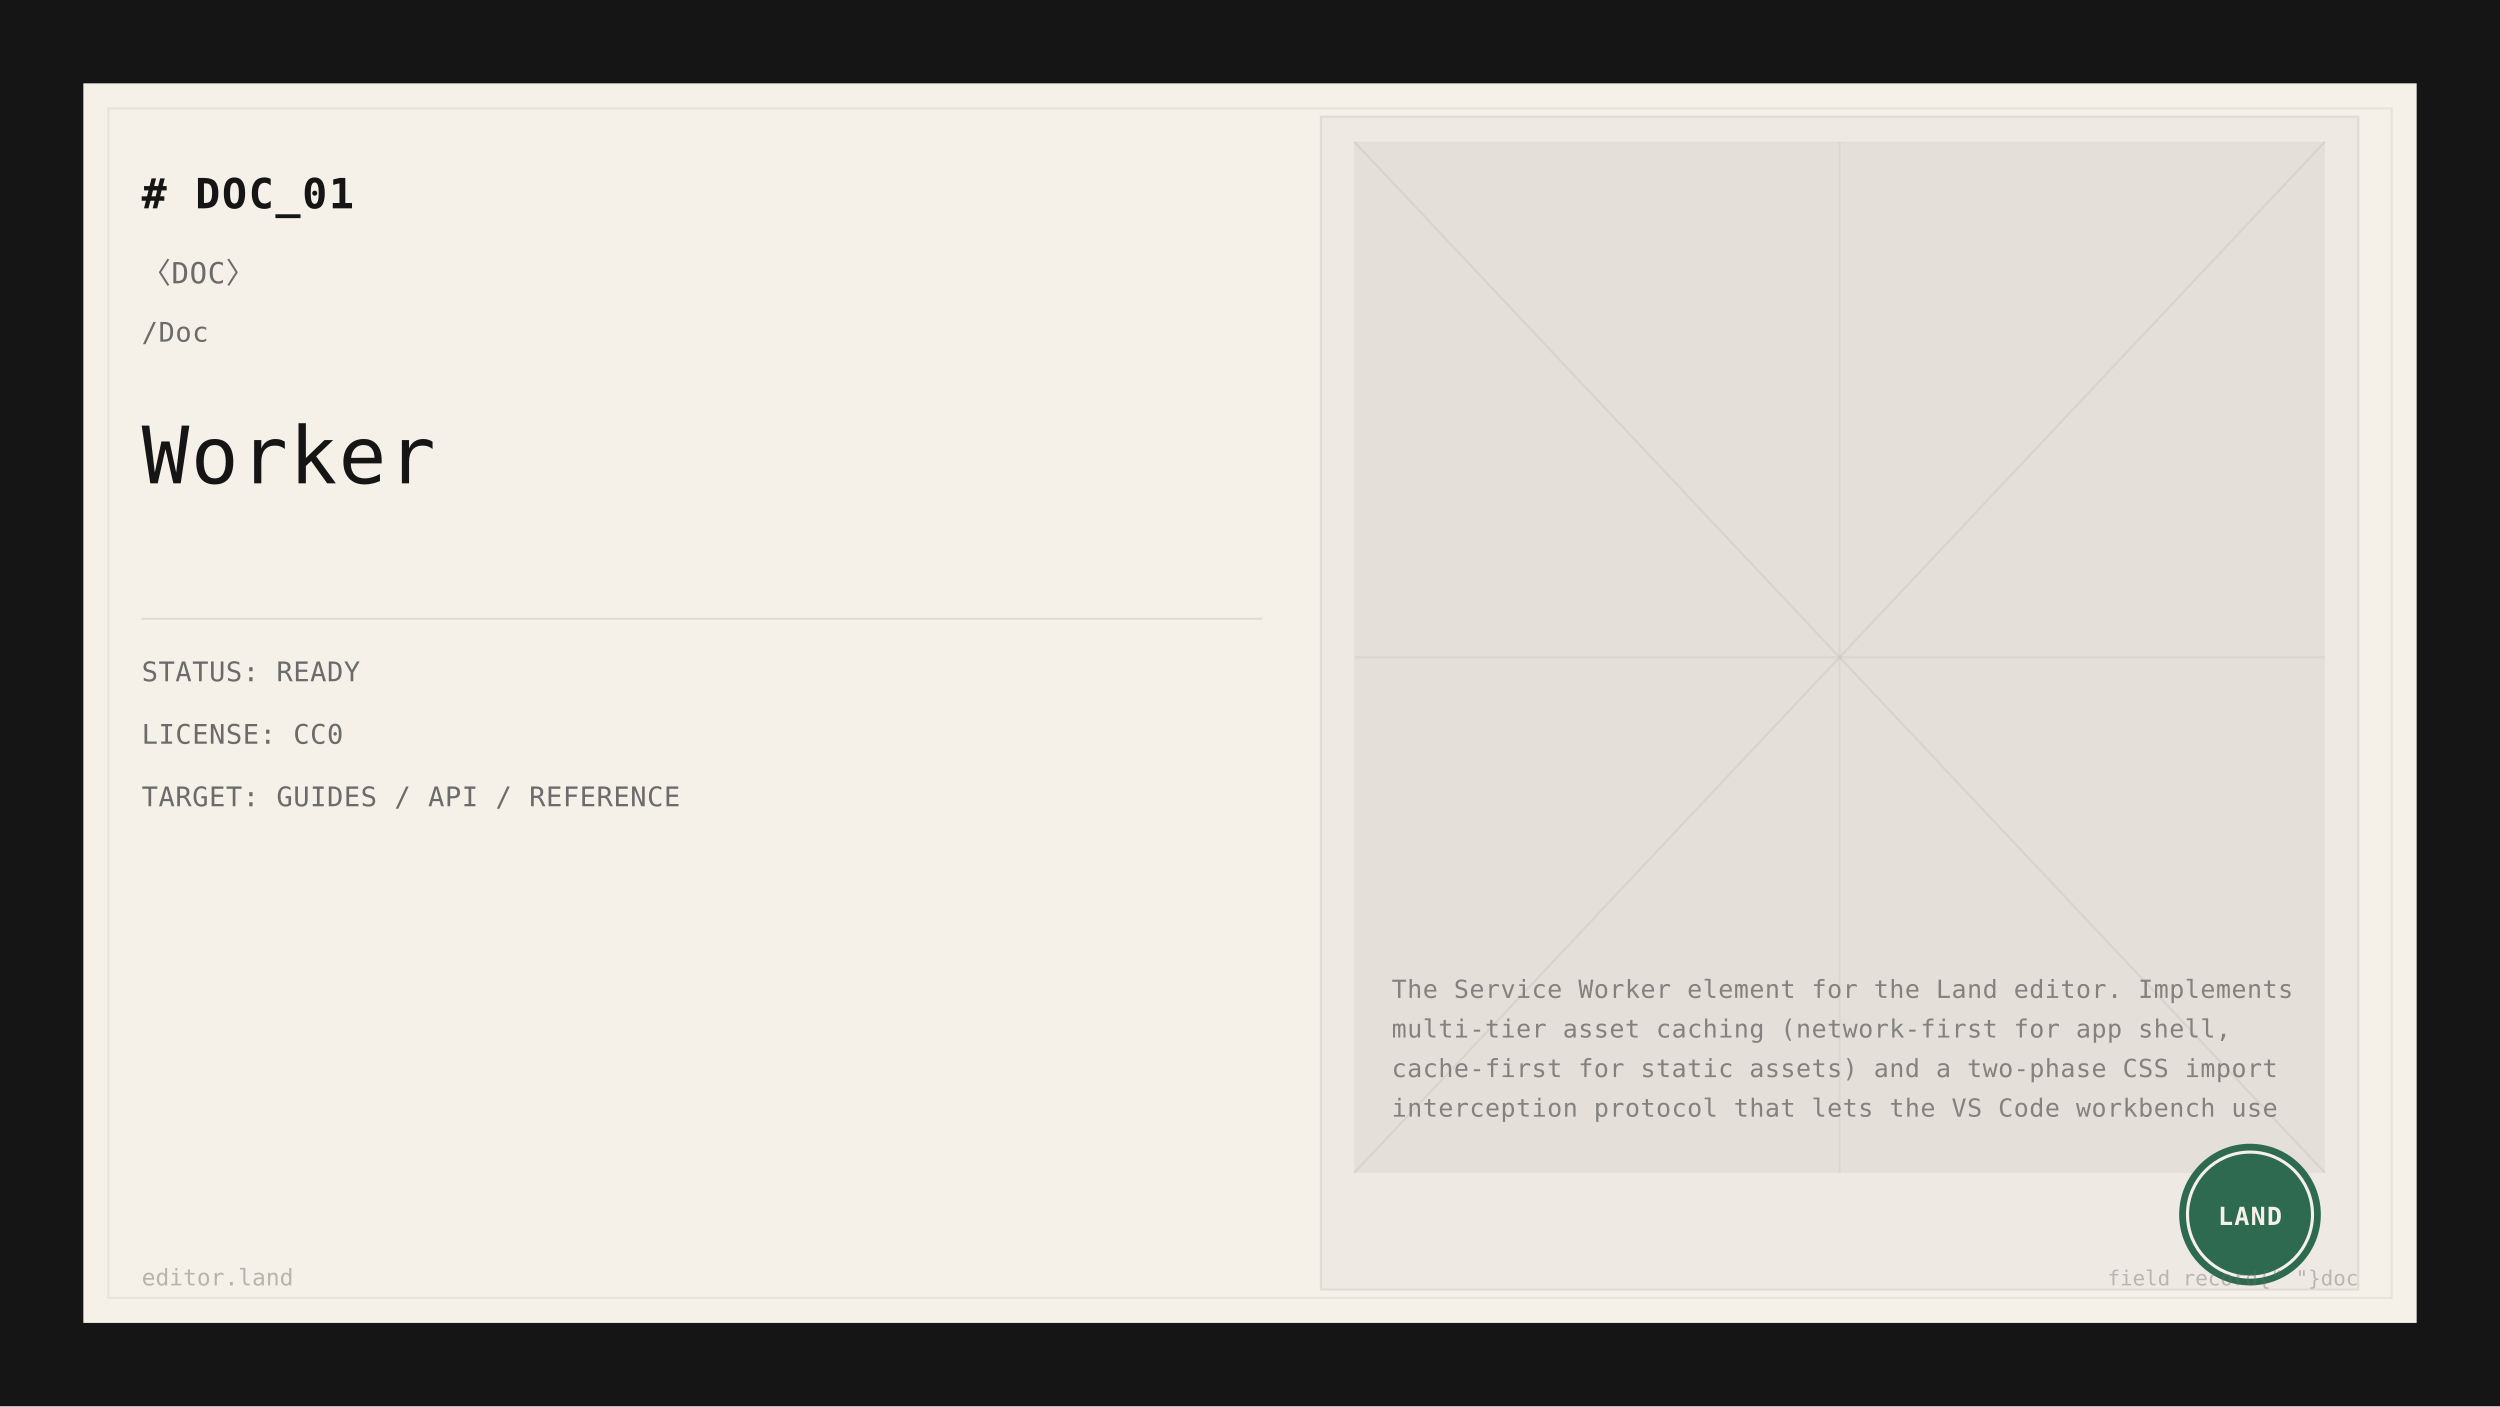
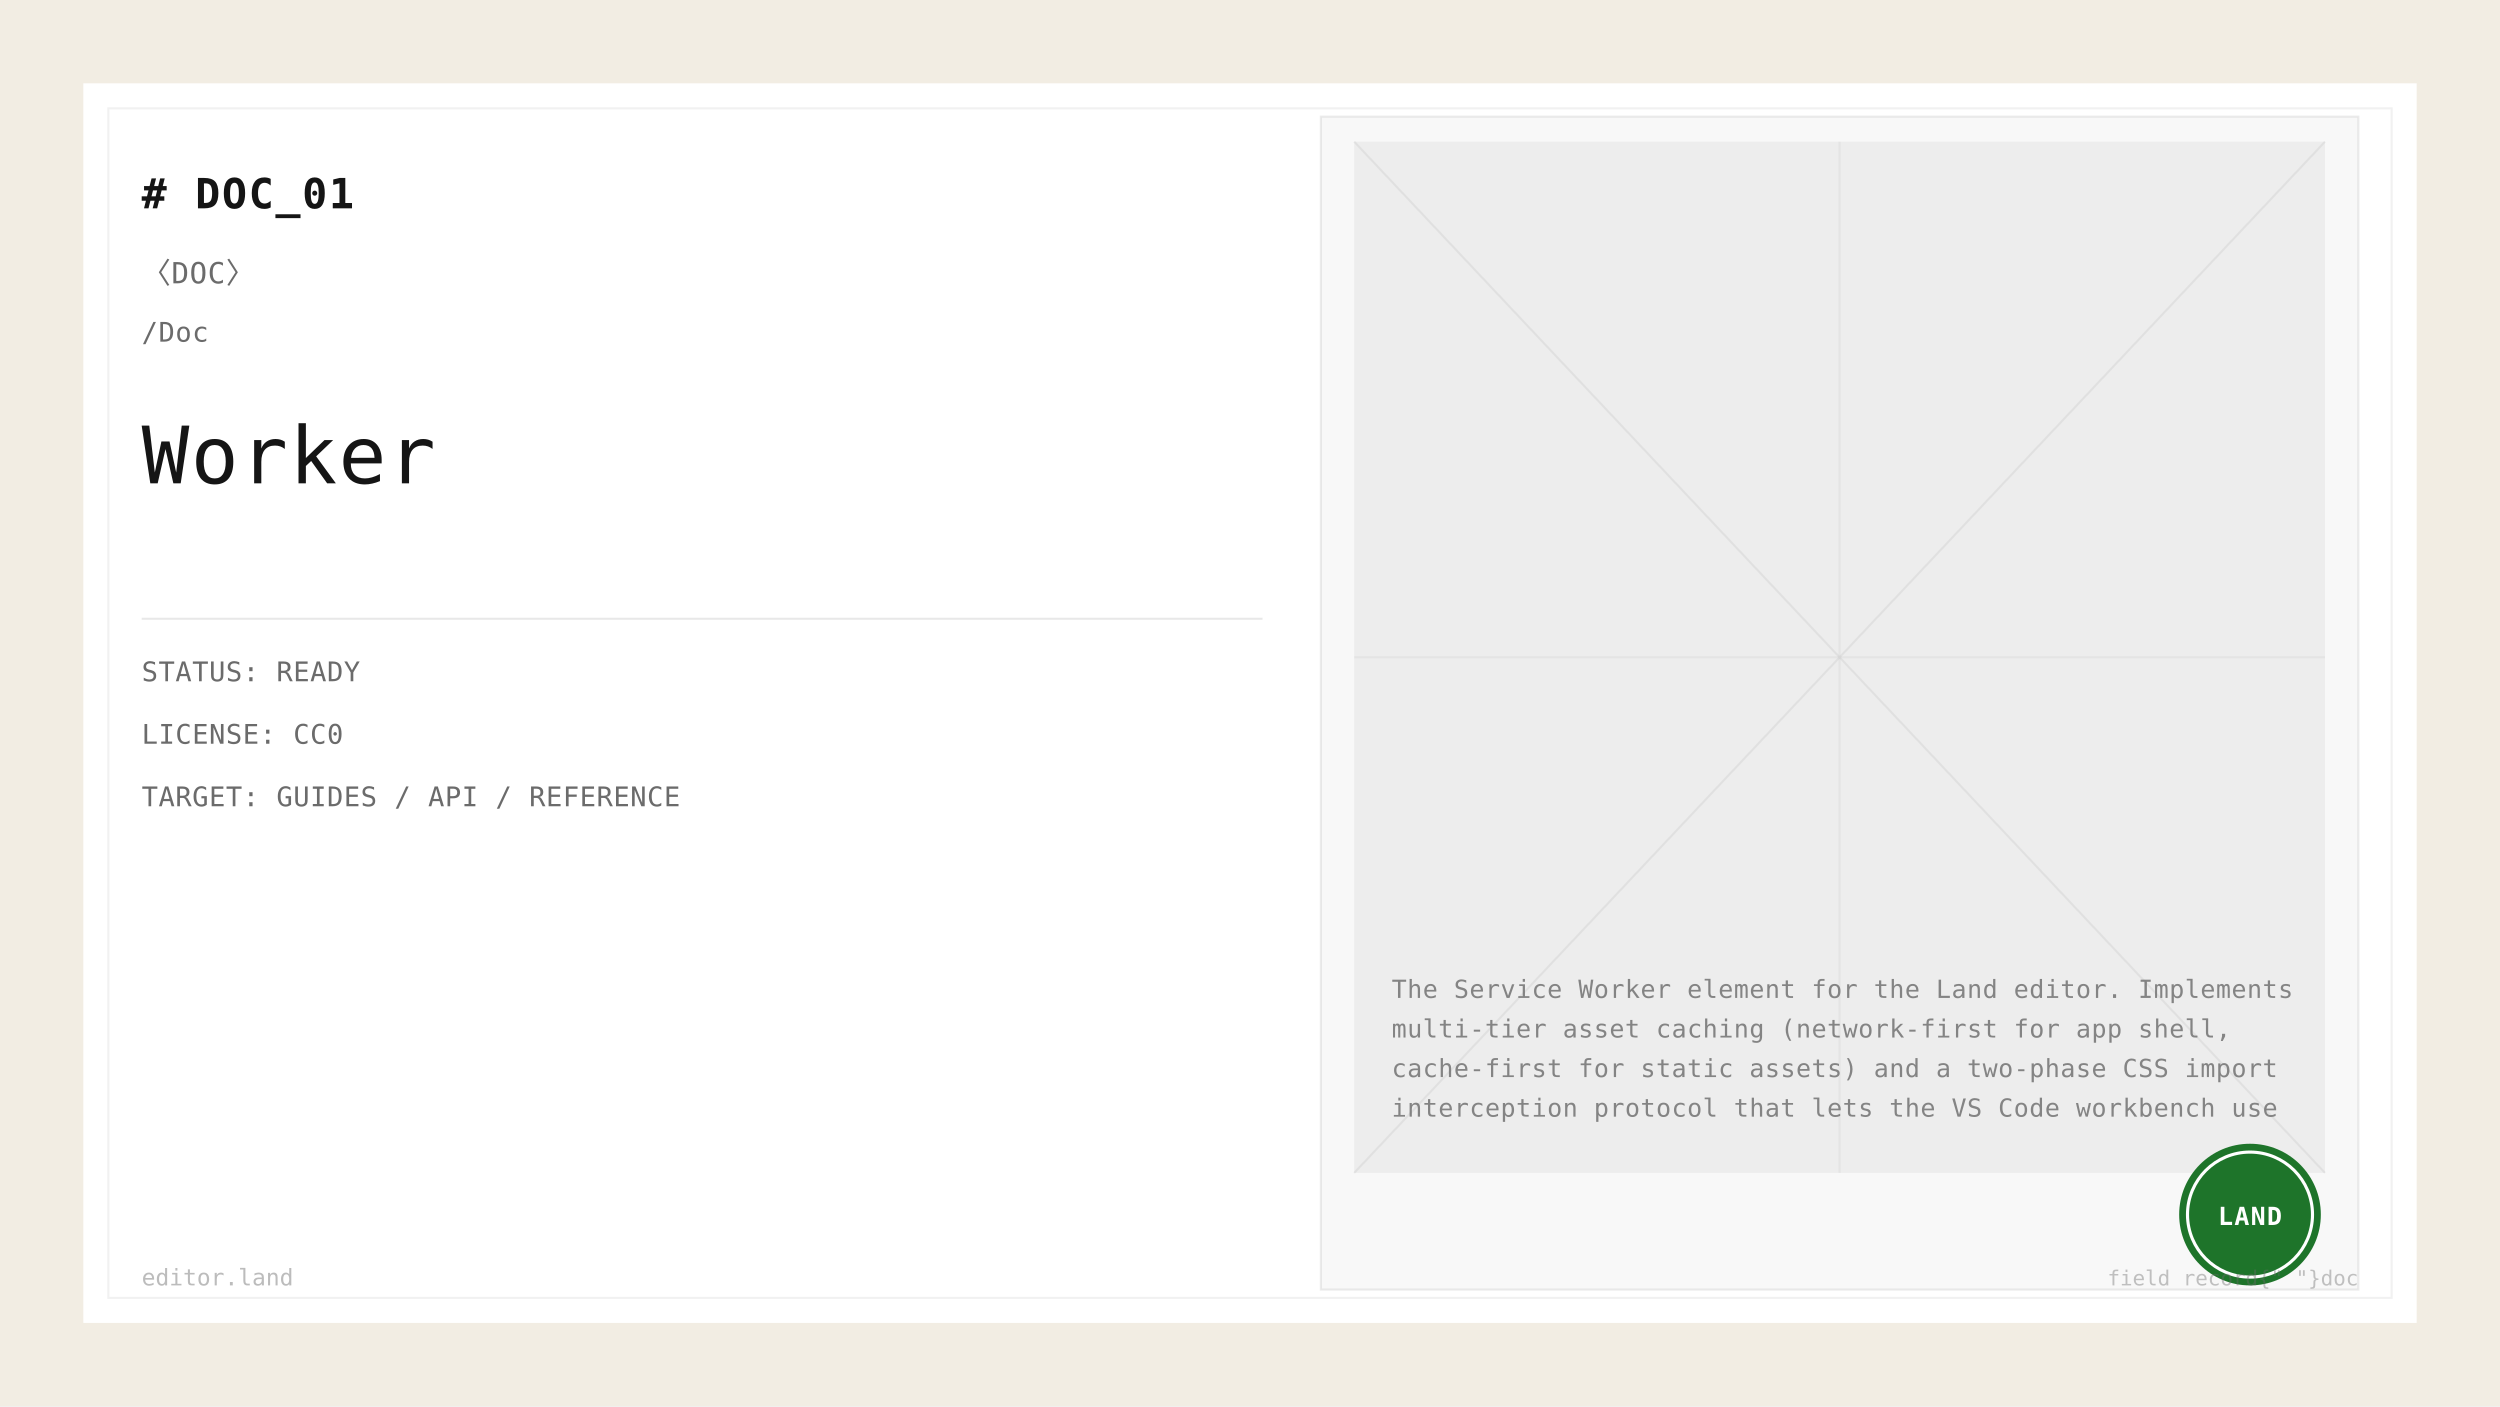
<svg xmlns="http://www.w3.org/2000/svg" width="1200" height="675" viewBox="0 0 1200 675">
-   <path fill="#151515" d="M0 0h1200v675H0z" />
-   <path fill="#f5f0e8" d="M40 40h1120v595H40z" />
+   <path fill="#f2ede3" d="M0 0h1200v675H0z" />
+   <path fill="#fff" d="M40 40h1120v595H40z" />
  <path fill="none" stroke="#151515" stroke-opacity=".06" d="M52 52h1096v571H52z" />
  <text x="68" y="100" fill="#151515" font-family="'JetBrains Mono', 'SF Mono', 'Fira Code', monospace" font-size="20" font-weight="600" letter-spacing=".04em"># DOC_01</text>
  <text x="68" y="136" fill="#6b6b6b" font-family="'JetBrains Mono', 'SF Mono', 'Fira Code', monospace" font-size="14" font-weight="400" letter-spacing=".02em">〈DOC〉</text>
  <text x="68" y="164" fill="#6b6b6b" font-family="'JetBrains Mono', 'SF Mono', 'Fira Code', monospace" font-size="13" font-weight="400" letter-spacing=".02em">/Doc</text>
  <text x="68" y="232" fill="#151515" font-family="'JetBrains Mono', 'SF Mono', 'Fira Code', monospace" font-size="38" font-weight="500" letter-spacing=".02em">Worker</text>
  <path stroke="#151515" stroke-opacity=".1" d="M68 297h538" />
  <text x="68" y="327" fill="#6b6b6b" font-family="'JetBrains Mono', 'SF Mono', 'Fira Code', monospace" font-size="13" font-weight="400" letter-spacing=".02em">STATUS: READY</text>
  <text x="68" y="357" fill="#6b6b6b" font-family="'JetBrains Mono', 'SF Mono', 'Fira Code', monospace" font-size="13" font-weight="400" letter-spacing=".02em">LICENSE: CC0</text>
  <text x="68" y="387" fill="#6b6b6b" font-family="'JetBrains Mono', 'SF Mono', 'Fira Code', monospace" font-size="13" font-weight="400" letter-spacing=".02em">TARGET: GUIDES / API / REFERENCE</text>
  <path fill="#151515" fill-opacity=".03" d="M634 56h498v563H634z" />
  <path fill="none" stroke="#151515" stroke-opacity=".08" d="M634 56h498v563H634z" />
  <path fill="#151515" fill-opacity=".05" d="M650 68h466v495H650z" />
  <path stroke="#151515" stroke-opacity=".06" d="m650 68 466 495m0-495L650 563" />
  <path stroke="#151515" stroke-opacity=".04" d="M883 68v495M650 315.5h466" />
  <text x="668" y="479" fill="#6b6b6b" fill-opacity=".8" font-family="'JetBrains Mono', 'SF Mono', 'Fira Code', monospace" font-size="12" font-weight="400" letter-spacing=".02em">The Service Worker element for the Land editor. Implements</text>
  <text x="668" y="498" fill="#6b6b6b" fill-opacity=".8" font-family="'JetBrains Mono', 'SF Mono', 'Fira Code', monospace" font-size="12" font-weight="400" letter-spacing=".02em">multi-tier asset caching (network-first for app shell,</text>
  <text x="668" y="517" fill="#6b6b6b" fill-opacity=".8" font-family="'JetBrains Mono', 'SF Mono', 'Fira Code', monospace" font-size="12" font-weight="400" letter-spacing=".02em">cache-first for static assets) and a two-phase CSS import</text>
  <text x="668" y="536" fill="#6b6b6b" fill-opacity=".8" font-family="'JetBrains Mono', 'SF Mono', 'Fira Code', monospace" font-size="12" font-weight="400" letter-spacing=".02em">interception protocol that lets the VS Code workbench use</text>
-   <circle cx="1080" cy="583" r="34" fill="#2d6a4f" />
-   <circle cx="1080" cy="583" r="30" fill="none" stroke="#f5f0e8" stroke-width="1.5" />
-   <text x="1080" y="588" fill="#f5f0e8" font-family="'JetBrains Mono', 'SF Mono', 'Fira Code', monospace" font-size="12" font-weight="600" letter-spacing=".05em" text-anchor="middle">LAND</text>
+   <circle cx="1080" cy="583" r="34" fill="#1e742a" />
+   <circle cx="1080" cy="583" r="30" fill="none" stroke="#fff" stroke-width="1.5" />
+   <text x="1080" y="588" fill="#fff" font-family="'JetBrains Mono', 'SF Mono', 'Fira Code', monospace" font-size="12" font-weight="600" letter-spacing=".05em" text-anchor="middle">LAND</text>
  <text x="68" y="617" fill="#6b6b6b" fill-opacity=".45" font-family="'JetBrains Mono', 'SF Mono', 'Fira Code', monospace" font-size="11" font-weight="400">editor.land</text>
  <text x="1132" y="617" fill="#6b6b6b" fill-opacity=".4" font-family="'JetBrains Mono', 'SF Mono', 'Fira Code', monospace" font-size="10" font-weight="400" text-anchor="end">field record{" "}doc</text>
</svg>
